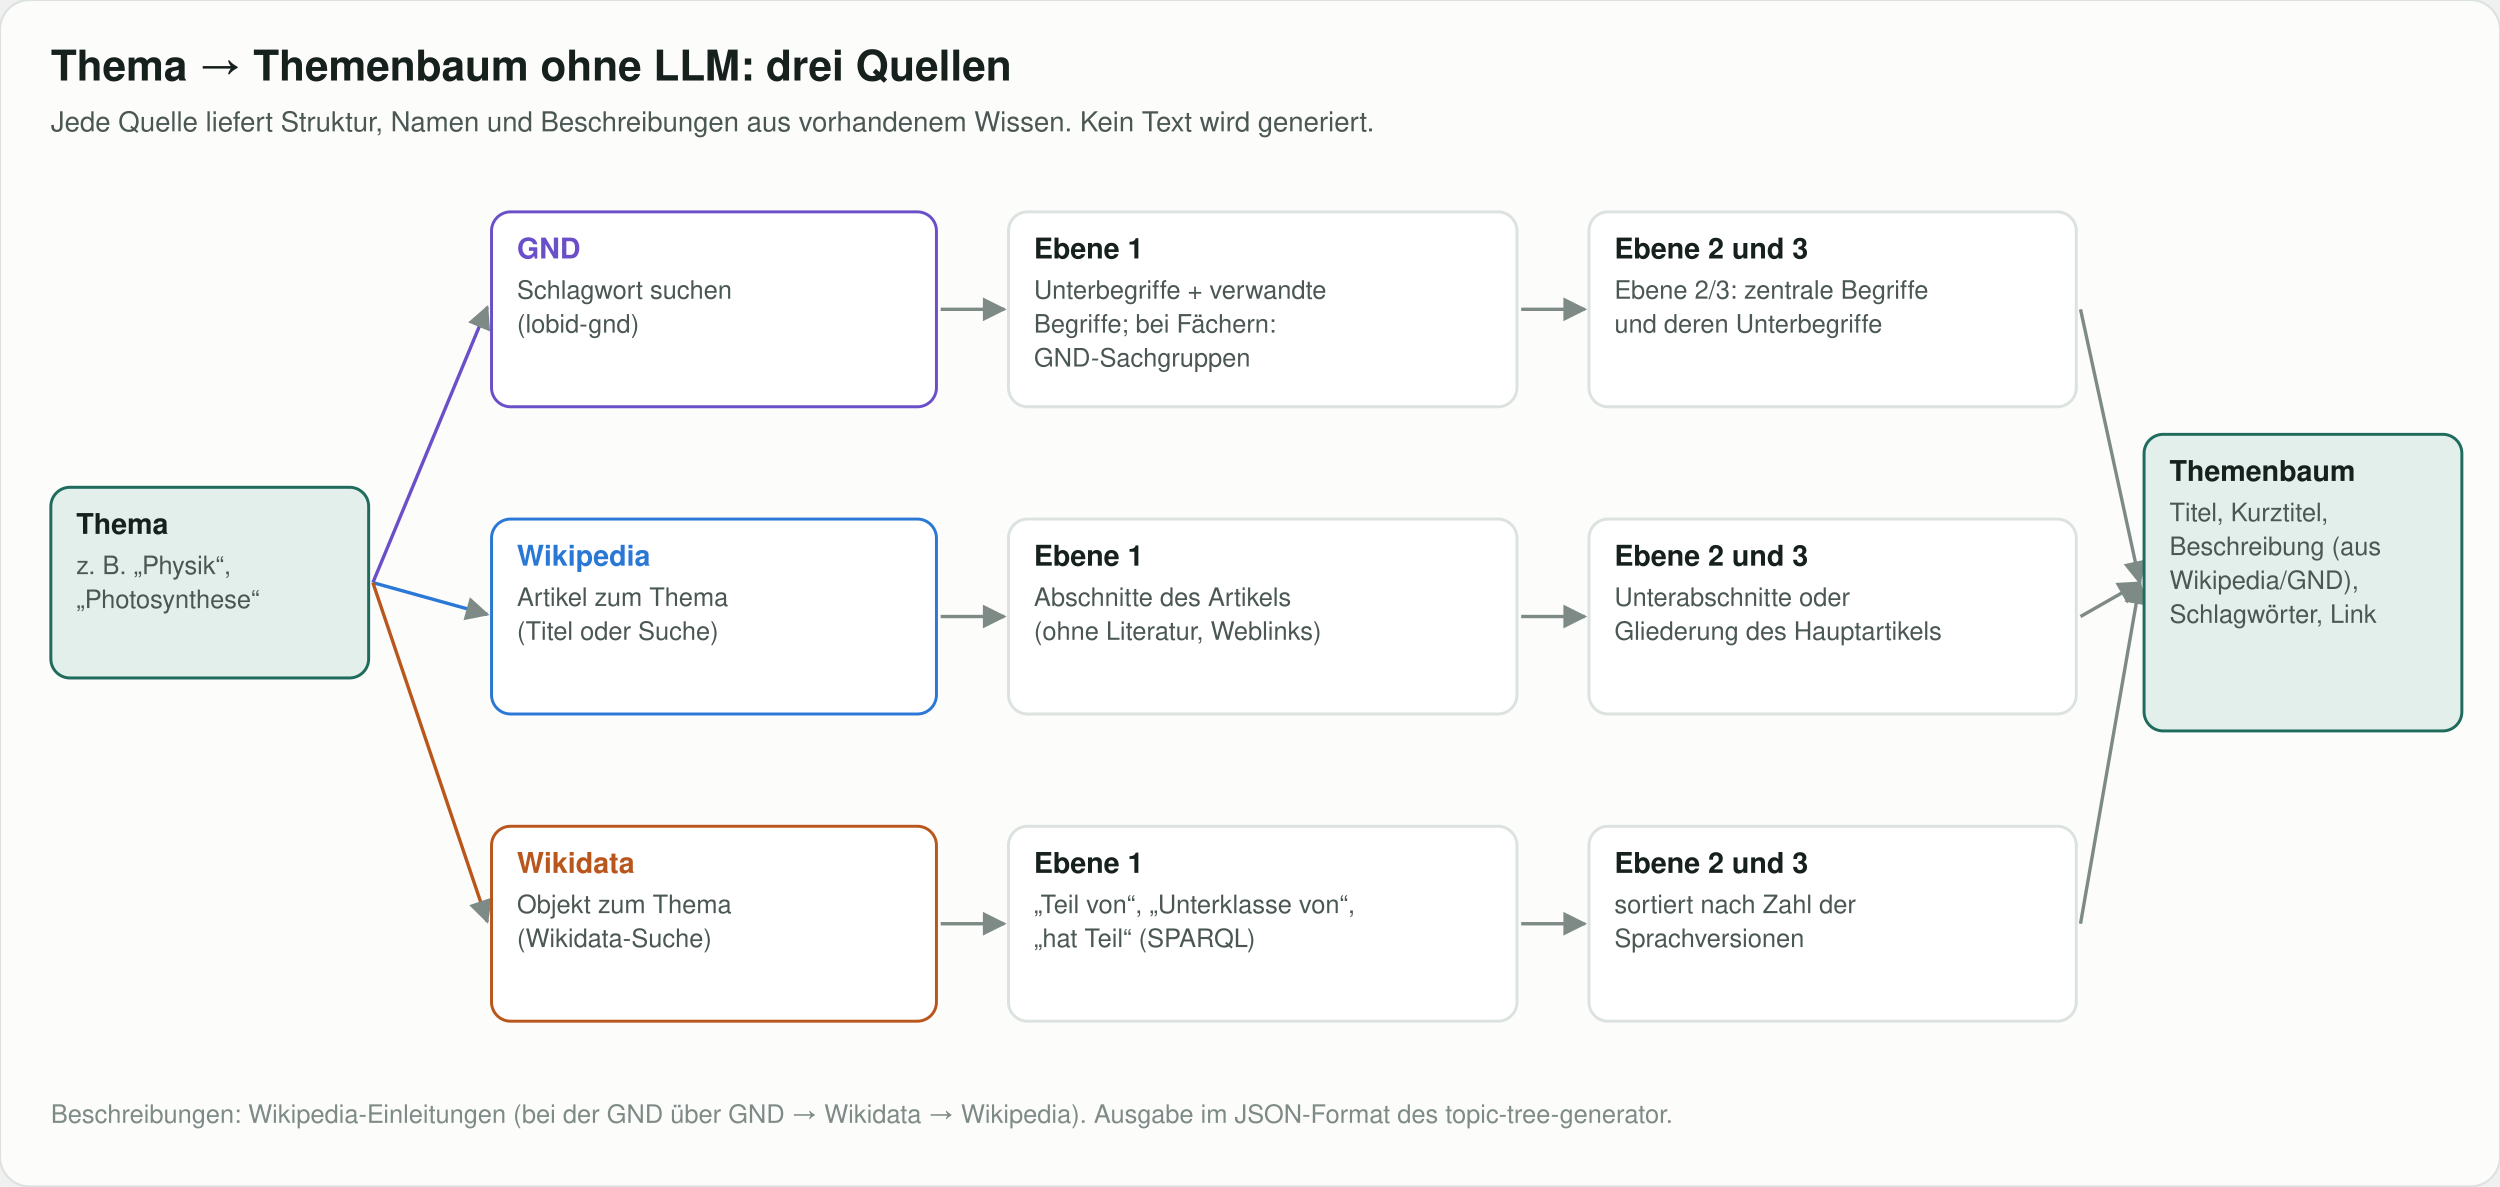
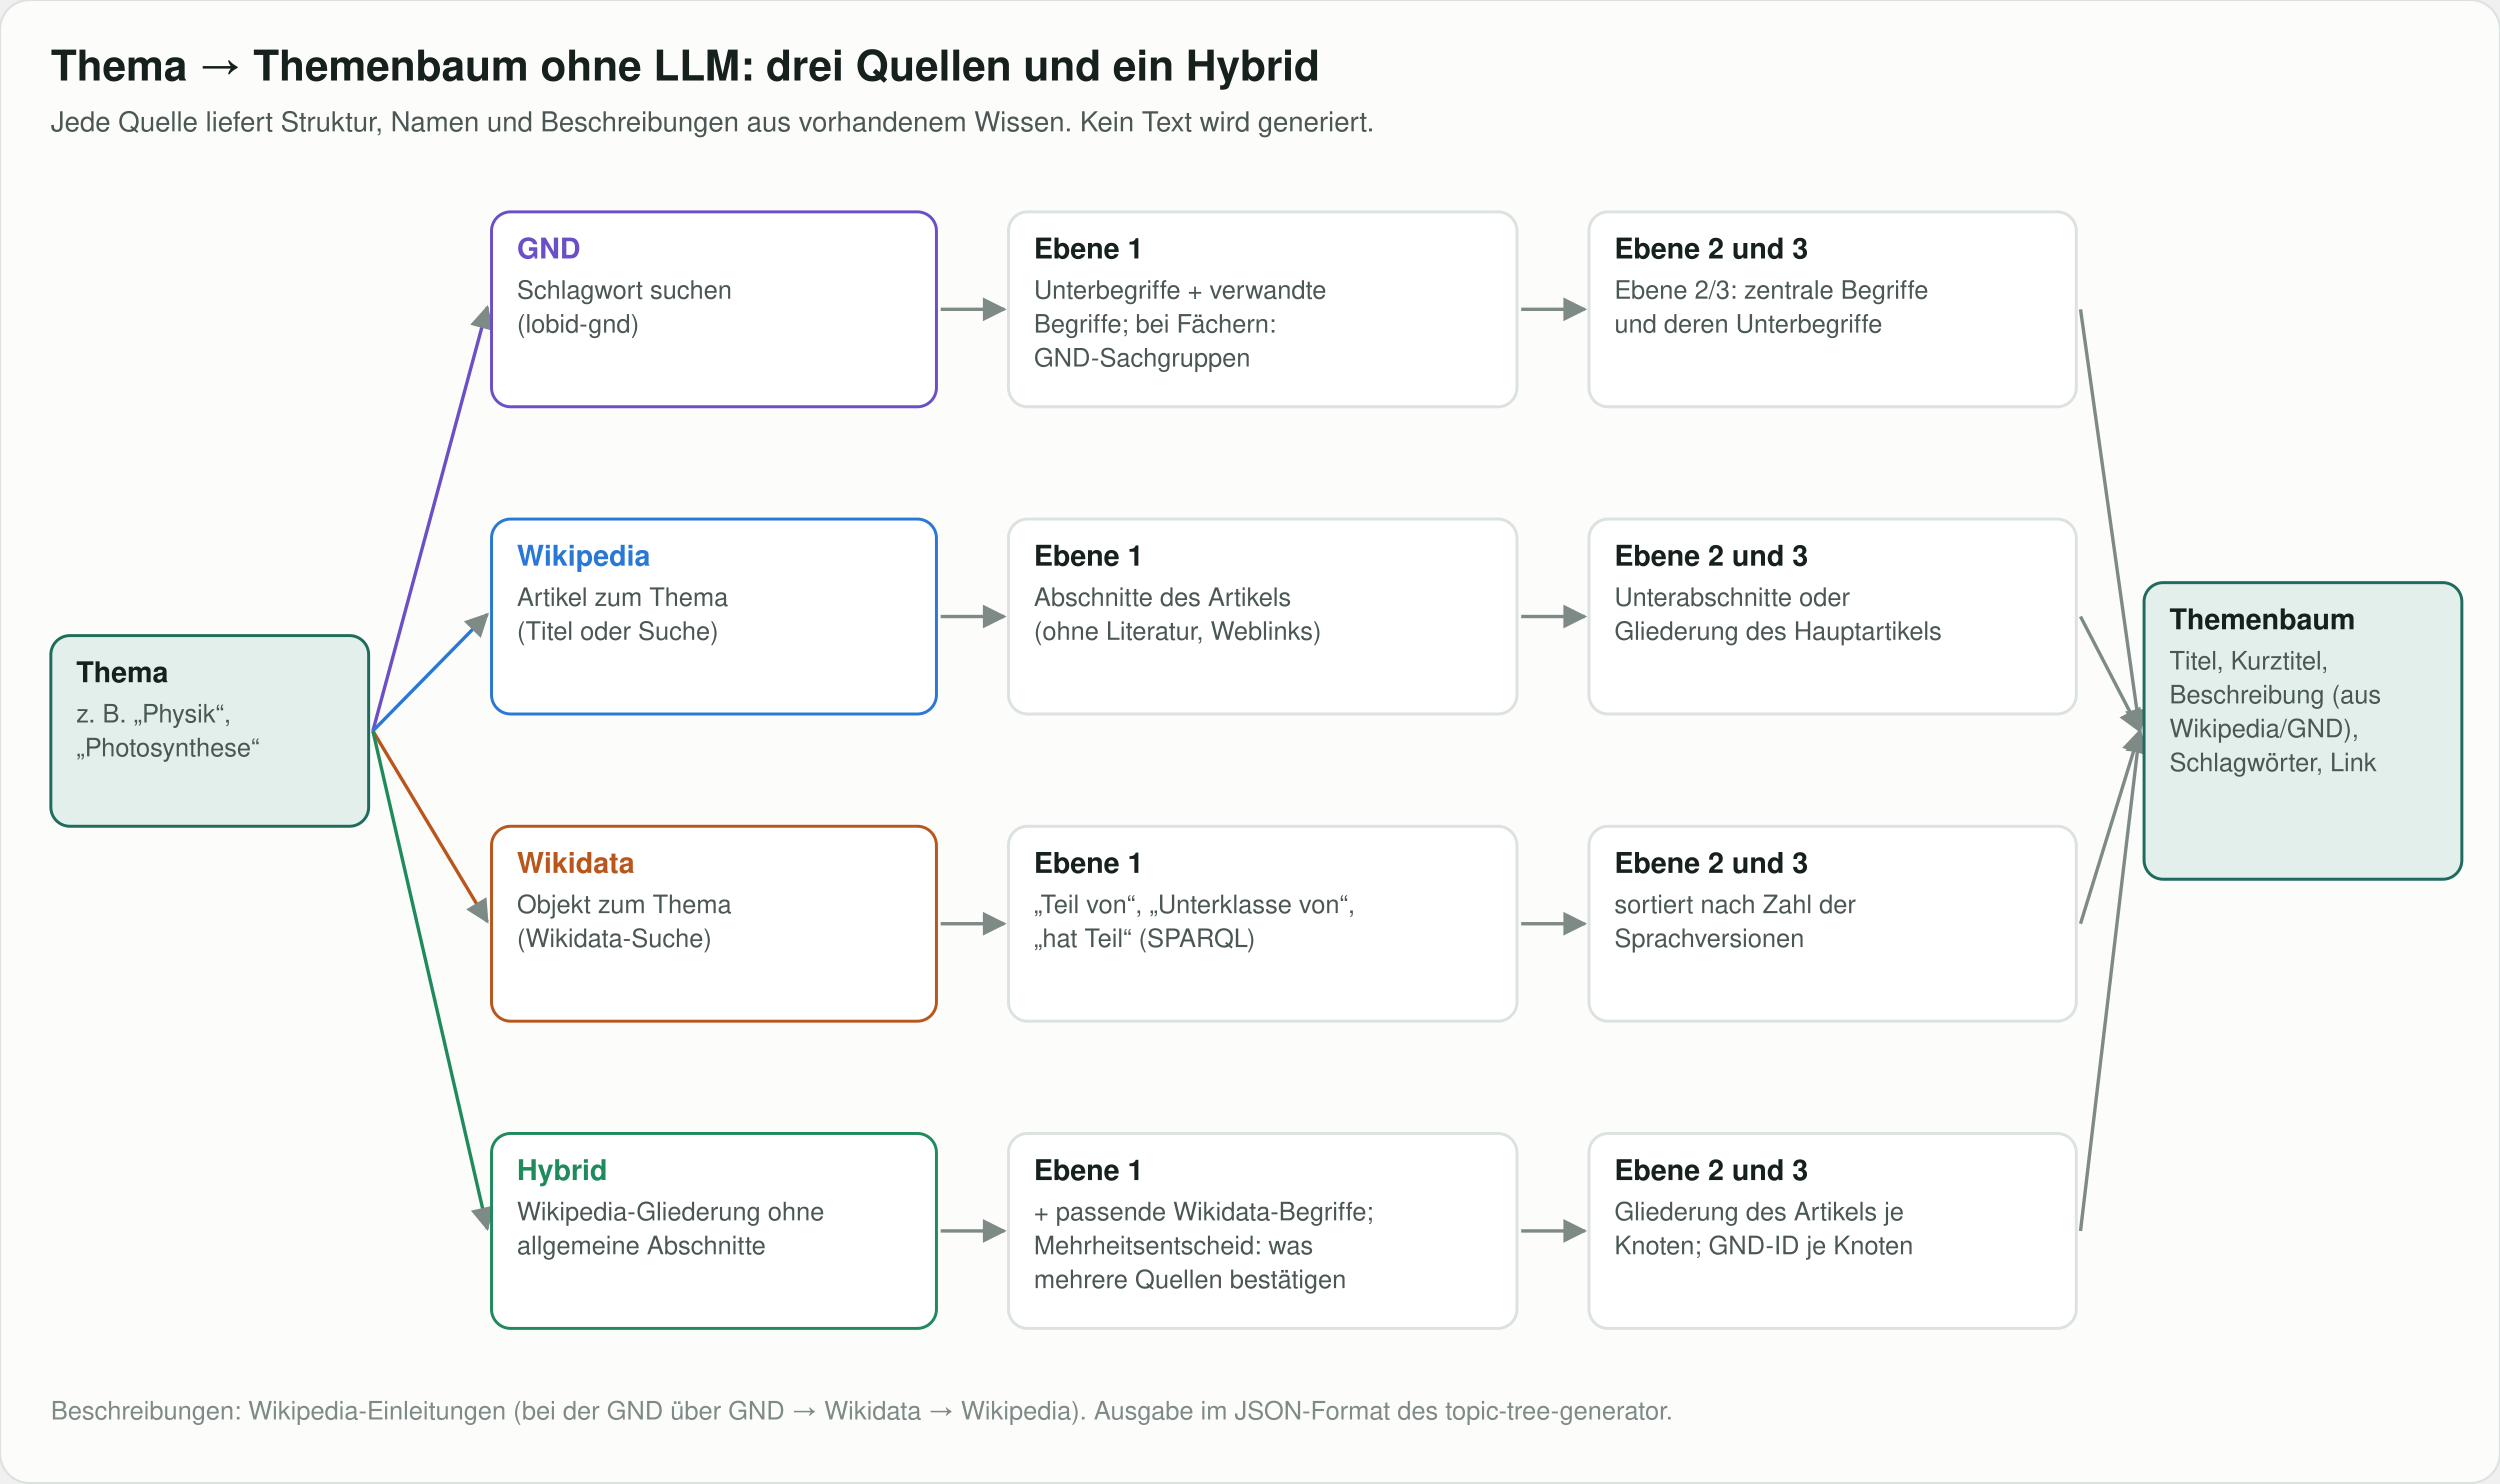
- <svg xmlns="http://www.w3.org/2000/svg" viewBox="0 0 1180 560" width="1180" height="560">
+ <svg xmlns="http://www.w3.org/2000/svg" viewBox="0 0 1180 700" width="1180" height="700">
  <defs>
    <marker id="a" viewBox="0 0 10 10" refX="9" refY="5" markerWidth="7" markerHeight="7" orient="auto-start-reverse">
      <path d="M0,0 L10,5 L0,10 z" fill="#7d8a86" />
    </marker>
  </defs>
-   <rect x="0" y="0" width="1180" height="560" rx="14" fill="#fcfcfb" stroke="#dbe2df" />
-   <text x="24" y="38" font-family="Segoe UI, Helvetica, Arial, sans-serif" font-size="20" fill="#16201d" font-weight="700" text-anchor="start">Thema → Themenbaum ohne LLM: drei Quellen</text>
+   <rect x="0" y="0" width="1180" height="700" rx="14" fill="#fcfcfb" stroke="#dbe2df" />
+   <text x="24" y="38" font-family="Segoe UI, Helvetica, Arial, sans-serif" font-size="20" fill="#16201d" font-weight="700" text-anchor="start">Thema → Themenbaum ohne LLM: drei Quellen und ein Hybrid</text>
  <text x="24" y="62" font-family="Segoe UI, Helvetica, Arial, sans-serif" font-size="13" fill="#4a5753" font-weight="400" text-anchor="start">Jede Quelle liefert Struktur, Namen und Beschreibungen aus vorhandenem Wissen. Kein Text wird generiert.</text>
-   <rect x="24" y="230" width="150" height="90" rx="9" fill="#e2efeb" stroke="#1f6b5c" stroke-width="1.4" />
-   <text x="36" y="252" font-family="Segoe UI, Helvetica, Arial, sans-serif" font-size="13.5" fill="#16201d" font-weight="700" text-anchor="start">Thema</text>
-   <text x="36" y="271" font-family="Segoe UI, Helvetica, Arial, sans-serif" font-size="12" fill="#4a5753" font-weight="400" text-anchor="start">z. B. „Physik“,</text>
-   <text x="36" y="287" font-family="Segoe UI, Helvetica, Arial, sans-serif" font-size="12" fill="#4a5753" font-weight="400" text-anchor="start">„Photosynthese“</text>
-   <line x1="176" y1="275" x2="230" y2="145" stroke="#6a4fc8" stroke-width="1.6" marker-end="url(#a)" />
+   <rect x="24" y="300" width="150" height="90" rx="9" fill="#e2efeb" stroke="#1f6b5c" stroke-width="1.4" />
+   <text x="36" y="322" font-family="Segoe UI, Helvetica, Arial, sans-serif" font-size="13.5" fill="#16201d" font-weight="700" text-anchor="start">Thema</text>
+   <text x="36" y="341" font-family="Segoe UI, Helvetica, Arial, sans-serif" font-size="12" fill="#4a5753" font-weight="400" text-anchor="start">z. B. „Physik“,</text>
+   <text x="36" y="357" font-family="Segoe UI, Helvetica, Arial, sans-serif" font-size="12" fill="#4a5753" font-weight="400" text-anchor="start">„Photosynthese“</text>
+   <line x1="176" y1="345" x2="230" y2="145" stroke="#6a4fc8" stroke-width="1.6" marker-end="url(#a)" />
  <rect x="232" y="100" width="210" height="92" rx="9" fill="#ffffff" stroke="#6a4fc8" stroke-width="1.4" />
  <text x="244" y="122" font-family="Segoe UI, Helvetica, Arial, sans-serif" font-size="13.5" fill="#6a4fc8" font-weight="700" text-anchor="start">GND</text>
  <text x="244" y="141" font-family="Segoe UI, Helvetica, Arial, sans-serif" font-size="12" fill="#4a5753" font-weight="400" text-anchor="start">Schlagwort suchen</text>
  <text x="244" y="157" font-family="Segoe UI, Helvetica, Arial, sans-serif" font-size="12" fill="#4a5753" font-weight="400" text-anchor="start">(lobid-gnd)</text>
  <line x1="444" y1="146" x2="474" y2="146" stroke="#7d8a86" stroke-width="1.6" marker-end="url(#a)" />
  <rect x="476" y="100" width="240" height="92" rx="9" fill="#ffffff" stroke="#dbe2df" stroke-width="1.4" />
  <text x="488" y="122" font-family="Segoe UI, Helvetica, Arial, sans-serif" font-size="13.5" fill="#16201d" font-weight="700" text-anchor="start">Ebene 1</text>
  <text x="488" y="141" font-family="Segoe UI, Helvetica, Arial, sans-serif" font-size="12" fill="#4a5753" font-weight="400" text-anchor="start">Unterbegriffe + verwandte</text>
  <text x="488" y="157" font-family="Segoe UI, Helvetica, Arial, sans-serif" font-size="12" fill="#4a5753" font-weight="400" text-anchor="start">Begriffe; bei Fächern:</text>
  <text x="488" y="173" font-family="Segoe UI, Helvetica, Arial, sans-serif" font-size="12" fill="#4a5753" font-weight="400" text-anchor="start">GND-Sachgruppen</text>
  <line x1="718" y1="146" x2="748" y2="146" stroke="#7d8a86" stroke-width="1.6" marker-end="url(#a)" />
  <rect x="750" y="100" width="230" height="92" rx="9" fill="#ffffff" stroke="#dbe2df" stroke-width="1.4" />
  <text x="762" y="122" font-family="Segoe UI, Helvetica, Arial, sans-serif" font-size="13.5" fill="#16201d" font-weight="700" text-anchor="start">Ebene 2 und 3</text>
  <text x="762" y="141" font-family="Segoe UI, Helvetica, Arial, sans-serif" font-size="12" fill="#4a5753" font-weight="400" text-anchor="start">Ebene 2/3: zentrale Begriffe</text>
  <text x="762" y="157" font-family="Segoe UI, Helvetica, Arial, sans-serif" font-size="12" fill="#4a5753" font-weight="400" text-anchor="start">und deren Unterbegriffe</text>
-   <line x1="982" y1="146" x2="1010" y2="275" stroke="#7d8a86" stroke-width="1.6" marker-end="url(#a)" />
-   <line x1="176" y1="275" x2="230" y2="290" stroke="#2a78d6" stroke-width="1.6" marker-end="url(#a)" />
+   <line x1="982" y1="146" x2="1010" y2="345" stroke="#7d8a86" stroke-width="1.6" marker-end="url(#a)" />
+   <line x1="176" y1="345" x2="230" y2="290" stroke="#2a78d6" stroke-width="1.6" marker-end="url(#a)" />
  <rect x="232" y="245" width="210" height="92" rx="9" fill="#ffffff" stroke="#2a78d6" stroke-width="1.4" />
  <text x="244" y="267" font-family="Segoe UI, Helvetica, Arial, sans-serif" font-size="13.5" fill="#2a78d6" font-weight="700" text-anchor="start">Wikipedia</text>
  <text x="244" y="286" font-family="Segoe UI, Helvetica, Arial, sans-serif" font-size="12" fill="#4a5753" font-weight="400" text-anchor="start">Artikel zum Thema</text>
  <text x="244" y="302" font-family="Segoe UI, Helvetica, Arial, sans-serif" font-size="12" fill="#4a5753" font-weight="400" text-anchor="start">(Titel oder Suche)</text>
  <line x1="444" y1="291" x2="474" y2="291" stroke="#7d8a86" stroke-width="1.6" marker-end="url(#a)" />
  <rect x="476" y="245" width="240" height="92" rx="9" fill="#ffffff" stroke="#dbe2df" stroke-width="1.4" />
  <text x="488" y="267" font-family="Segoe UI, Helvetica, Arial, sans-serif" font-size="13.5" fill="#16201d" font-weight="700" text-anchor="start">Ebene 1</text>
  <text x="488" y="286" font-family="Segoe UI, Helvetica, Arial, sans-serif" font-size="12" fill="#4a5753" font-weight="400" text-anchor="start">Abschnitte des Artikels</text>
  <text x="488" y="302" font-family="Segoe UI, Helvetica, Arial, sans-serif" font-size="12" fill="#4a5753" font-weight="400" text-anchor="start">(ohne Literatur, Weblinks)</text>
  <line x1="718" y1="291" x2="748" y2="291" stroke="#7d8a86" stroke-width="1.6" marker-end="url(#a)" />
  <rect x="750" y="245" width="230" height="92" rx="9" fill="#ffffff" stroke="#dbe2df" stroke-width="1.4" />
  <text x="762" y="267" font-family="Segoe UI, Helvetica, Arial, sans-serif" font-size="13.5" fill="#16201d" font-weight="700" text-anchor="start">Ebene 2 und 3</text>
  <text x="762" y="286" font-family="Segoe UI, Helvetica, Arial, sans-serif" font-size="12" fill="#4a5753" font-weight="400" text-anchor="start">Unterabschnitte oder</text>
  <text x="762" y="302" font-family="Segoe UI, Helvetica, Arial, sans-serif" font-size="12" fill="#4a5753" font-weight="400" text-anchor="start">Gliederung des Hauptartikels</text>
-   <line x1="982" y1="291" x2="1010" y2="275" stroke="#7d8a86" stroke-width="1.6" marker-end="url(#a)" />
-   <line x1="176" y1="275" x2="230" y2="435" stroke="#b8561c" stroke-width="1.6" marker-end="url(#a)" />
+   <line x1="982" y1="291" x2="1010" y2="345" stroke="#7d8a86" stroke-width="1.6" marker-end="url(#a)" />
+   <line x1="176" y1="345" x2="230" y2="435" stroke="#b8561c" stroke-width="1.6" marker-end="url(#a)" />
  <rect x="232" y="390" width="210" height="92" rx="9" fill="#ffffff" stroke="#b8561c" stroke-width="1.4" />
  <text x="244" y="412" font-family="Segoe UI, Helvetica, Arial, sans-serif" font-size="13.5" fill="#b8561c" font-weight="700" text-anchor="start">Wikidata</text>
  <text x="244" y="431" font-family="Segoe UI, Helvetica, Arial, sans-serif" font-size="12" fill="#4a5753" font-weight="400" text-anchor="start">Objekt zum Thema</text>
  <text x="244" y="447" font-family="Segoe UI, Helvetica, Arial, sans-serif" font-size="12" fill="#4a5753" font-weight="400" text-anchor="start">(Wikidata-Suche)</text>
  <line x1="444" y1="436" x2="474" y2="436" stroke="#7d8a86" stroke-width="1.6" marker-end="url(#a)" />
  <rect x="476" y="390" width="240" height="92" rx="9" fill="#ffffff" stroke="#dbe2df" stroke-width="1.4" />
  <text x="488" y="412" font-family="Segoe UI, Helvetica, Arial, sans-serif" font-size="13.5" fill="#16201d" font-weight="700" text-anchor="start">Ebene 1</text>
  <text x="488" y="431" font-family="Segoe UI, Helvetica, Arial, sans-serif" font-size="12" fill="#4a5753" font-weight="400" text-anchor="start">„Teil von“, „Unterklasse von“,</text>
  <text x="488" y="447" font-family="Segoe UI, Helvetica, Arial, sans-serif" font-size="12" fill="#4a5753" font-weight="400" text-anchor="start">„hat Teil“ (SPARQL)</text>
  <line x1="718" y1="436" x2="748" y2="436" stroke="#7d8a86" stroke-width="1.6" marker-end="url(#a)" />
  <rect x="750" y="390" width="230" height="92" rx="9" fill="#ffffff" stroke="#dbe2df" stroke-width="1.4" />
  <text x="762" y="412" font-family="Segoe UI, Helvetica, Arial, sans-serif" font-size="13.5" fill="#16201d" font-weight="700" text-anchor="start">Ebene 2 und 3</text>
  <text x="762" y="431" font-family="Segoe UI, Helvetica, Arial, sans-serif" font-size="12" fill="#4a5753" font-weight="400" text-anchor="start">sortiert nach Zahl der</text>
  <text x="762" y="447" font-family="Segoe UI, Helvetica, Arial, sans-serif" font-size="12" fill="#4a5753" font-weight="400" text-anchor="start">Sprachversionen</text>
-   <line x1="982" y1="436" x2="1010" y2="275" stroke="#7d8a86" stroke-width="1.6" marker-end="url(#a)" />
-   <rect x="1012" y="205" width="150" height="140" rx="9" fill="#e2efeb" stroke="#1f6b5c" stroke-width="1.4" />
-   <text x="1024" y="227" font-family="Segoe UI, Helvetica, Arial, sans-serif" font-size="13.5" fill="#16201d" font-weight="700" text-anchor="start">Themenbaum</text>
-   <text x="1024" y="246" font-family="Segoe UI, Helvetica, Arial, sans-serif" font-size="12" fill="#4a5753" font-weight="400" text-anchor="start">Titel, Kurztitel,</text>
-   <text x="1024" y="262" font-family="Segoe UI, Helvetica, Arial, sans-serif" font-size="12" fill="#4a5753" font-weight="400" text-anchor="start">Beschreibung (aus</text>
-   <text x="1024" y="278" font-family="Segoe UI, Helvetica, Arial, sans-serif" font-size="12" fill="#4a5753" font-weight="400" text-anchor="start">Wikipedia/GND),</text>
-   <text x="1024" y="294" font-family="Segoe UI, Helvetica, Arial, sans-serif" font-size="12" fill="#4a5753" font-weight="400" text-anchor="start">Schlagwörter, Link</text>
-   <text x="24" y="530" font-family="Segoe UI, Helvetica, Arial, sans-serif" font-size="12" fill="#7d8a86" font-weight="400" text-anchor="start">Beschreibungen: Wikipedia-Einleitungen (bei der GND über GND → Wikidata → Wikipedia). Ausgabe im JSON-Format des topic-tree-generator.</text>
+   <line x1="982" y1="436" x2="1010" y2="345" stroke="#7d8a86" stroke-width="1.6" marker-end="url(#a)" />
+   <line x1="176" y1="345" x2="230" y2="580" stroke="#1f8a5c" stroke-width="1.6" marker-end="url(#a)" />
+   <rect x="232" y="535" width="210" height="92" rx="9" fill="#ffffff" stroke="#1f8a5c" stroke-width="1.4" />
+   <text x="244" y="557" font-family="Segoe UI, Helvetica, Arial, sans-serif" font-size="13.5" fill="#1f8a5c" font-weight="700" text-anchor="start">Hybrid</text>
+   <text x="244" y="576" font-family="Segoe UI, Helvetica, Arial, sans-serif" font-size="12" fill="#4a5753" font-weight="400" text-anchor="start">Wikipedia-Gliederung ohne</text>
+   <text x="244" y="592" font-family="Segoe UI, Helvetica, Arial, sans-serif" font-size="12" fill="#4a5753" font-weight="400" text-anchor="start">allgemeine Abschnitte</text>
+   <line x1="444" y1="581" x2="474" y2="581" stroke="#7d8a86" stroke-width="1.6" marker-end="url(#a)" />
+   <rect x="476" y="535" width="240" height="92" rx="9" fill="#ffffff" stroke="#dbe2df" stroke-width="1.4" />
+   <text x="488" y="557" font-family="Segoe UI, Helvetica, Arial, sans-serif" font-size="13.5" fill="#16201d" font-weight="700" text-anchor="start">Ebene 1</text>
+   <text x="488" y="576" font-family="Segoe UI, Helvetica, Arial, sans-serif" font-size="12" fill="#4a5753" font-weight="400" text-anchor="start">+ passende Wikidata-Begriffe;</text>
+   <text x="488" y="592" font-family="Segoe UI, Helvetica, Arial, sans-serif" font-size="12" fill="#4a5753" font-weight="400" text-anchor="start">Mehrheitsentscheid: was</text>
+   <text x="488" y="608" font-family="Segoe UI, Helvetica, Arial, sans-serif" font-size="12" fill="#4a5753" font-weight="400" text-anchor="start">mehrere Quellen bestätigen</text>
+   <line x1="718" y1="581" x2="748" y2="581" stroke="#7d8a86" stroke-width="1.6" marker-end="url(#a)" />
+   <rect x="750" y="535" width="230" height="92" rx="9" fill="#ffffff" stroke="#dbe2df" stroke-width="1.4" />
+   <text x="762" y="557" font-family="Segoe UI, Helvetica, Arial, sans-serif" font-size="13.5" fill="#16201d" font-weight="700" text-anchor="start">Ebene 2 und 3</text>
+   <text x="762" y="576" font-family="Segoe UI, Helvetica, Arial, sans-serif" font-size="12" fill="#4a5753" font-weight="400" text-anchor="start">Gliederung des Artikels je</text>
+   <text x="762" y="592" font-family="Segoe UI, Helvetica, Arial, sans-serif" font-size="12" fill="#4a5753" font-weight="400" text-anchor="start">Knoten; GND-ID je Knoten</text>
+   <line x1="982" y1="581" x2="1010" y2="345" stroke="#7d8a86" stroke-width="1.6" marker-end="url(#a)" />
+   <rect x="1012" y="275" width="150" height="140" rx="9" fill="#e2efeb" stroke="#1f6b5c" stroke-width="1.4" />
+   <text x="1024" y="297" font-family="Segoe UI, Helvetica, Arial, sans-serif" font-size="13.5" fill="#16201d" font-weight="700" text-anchor="start">Themenbaum</text>
+   <text x="1024" y="316" font-family="Segoe UI, Helvetica, Arial, sans-serif" font-size="12" fill="#4a5753" font-weight="400" text-anchor="start">Titel, Kurztitel,</text>
+   <text x="1024" y="332" font-family="Segoe UI, Helvetica, Arial, sans-serif" font-size="12" fill="#4a5753" font-weight="400" text-anchor="start">Beschreibung (aus</text>
+   <text x="1024" y="348" font-family="Segoe UI, Helvetica, Arial, sans-serif" font-size="12" fill="#4a5753" font-weight="400" text-anchor="start">Wikipedia/GND),</text>
+   <text x="1024" y="364" font-family="Segoe UI, Helvetica, Arial, sans-serif" font-size="12" fill="#4a5753" font-weight="400" text-anchor="start">Schlagwörter, Link</text>
+   <text x="24" y="670" font-family="Segoe UI, Helvetica, Arial, sans-serif" font-size="12" fill="#7d8a86" font-weight="400" text-anchor="start">Beschreibungen: Wikipedia-Einleitungen (bei der GND über GND → Wikidata → Wikipedia). Ausgabe im JSON-Format des topic-tree-generator.</text>
</svg>
